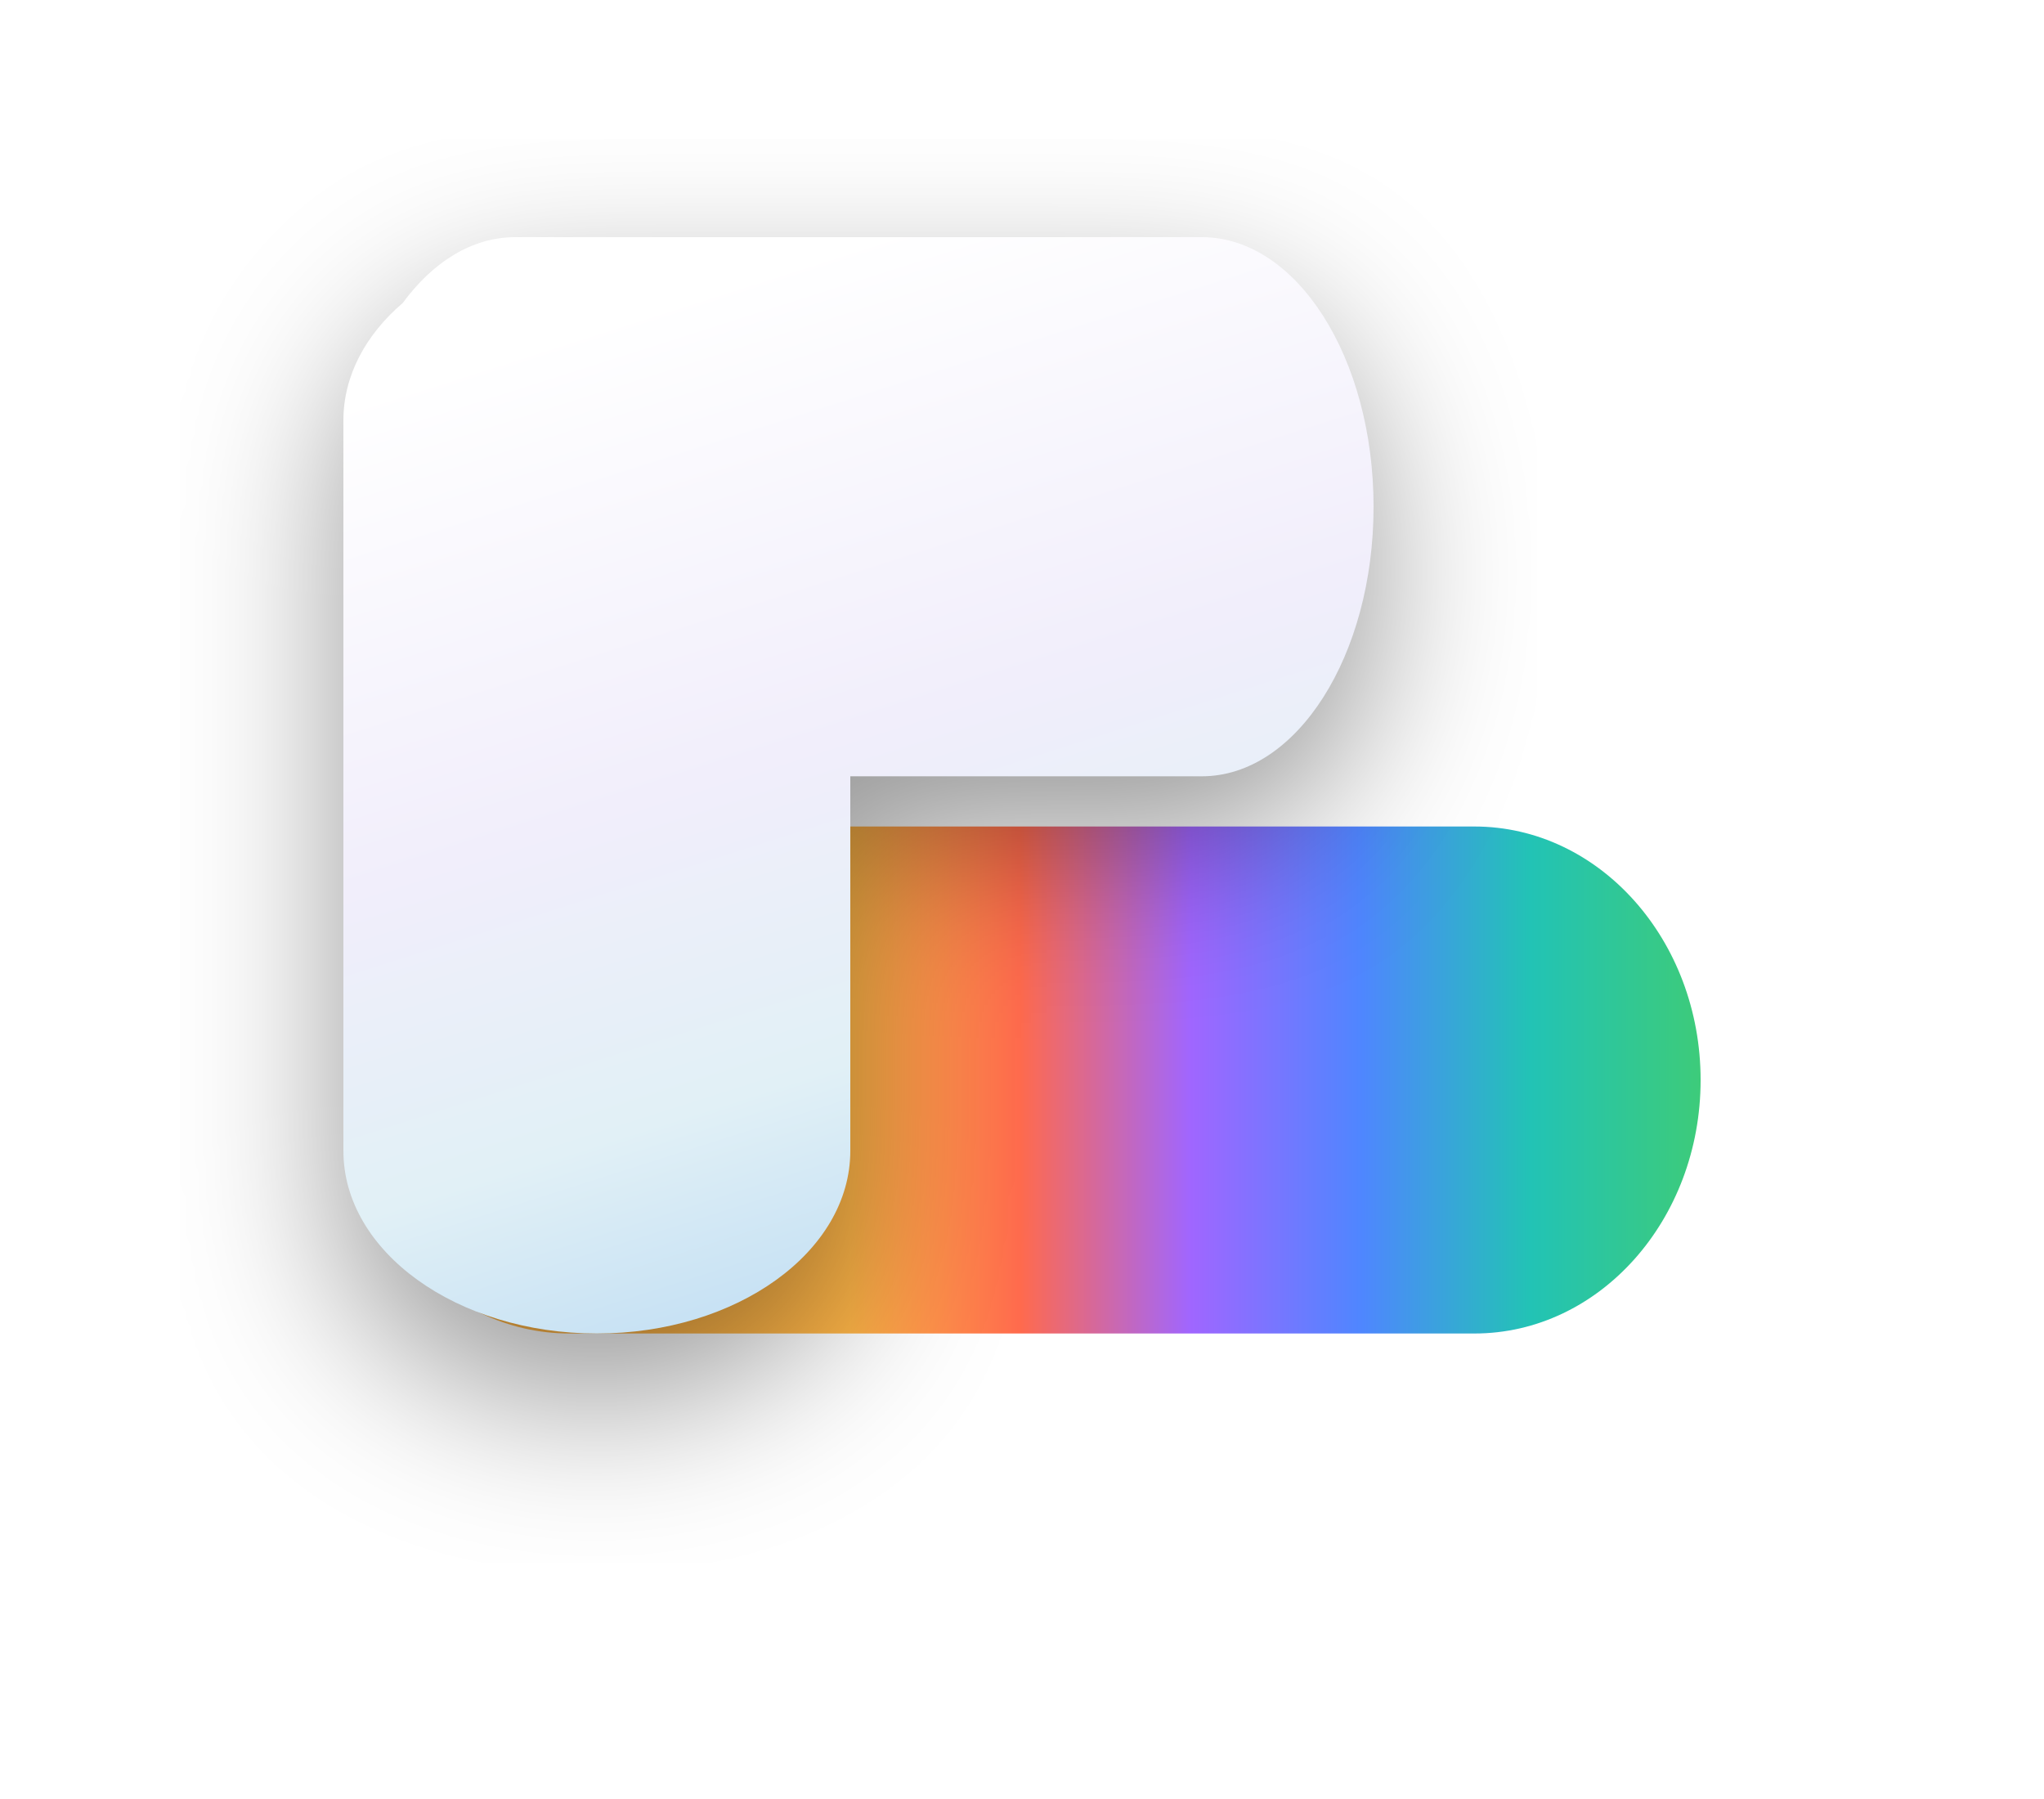
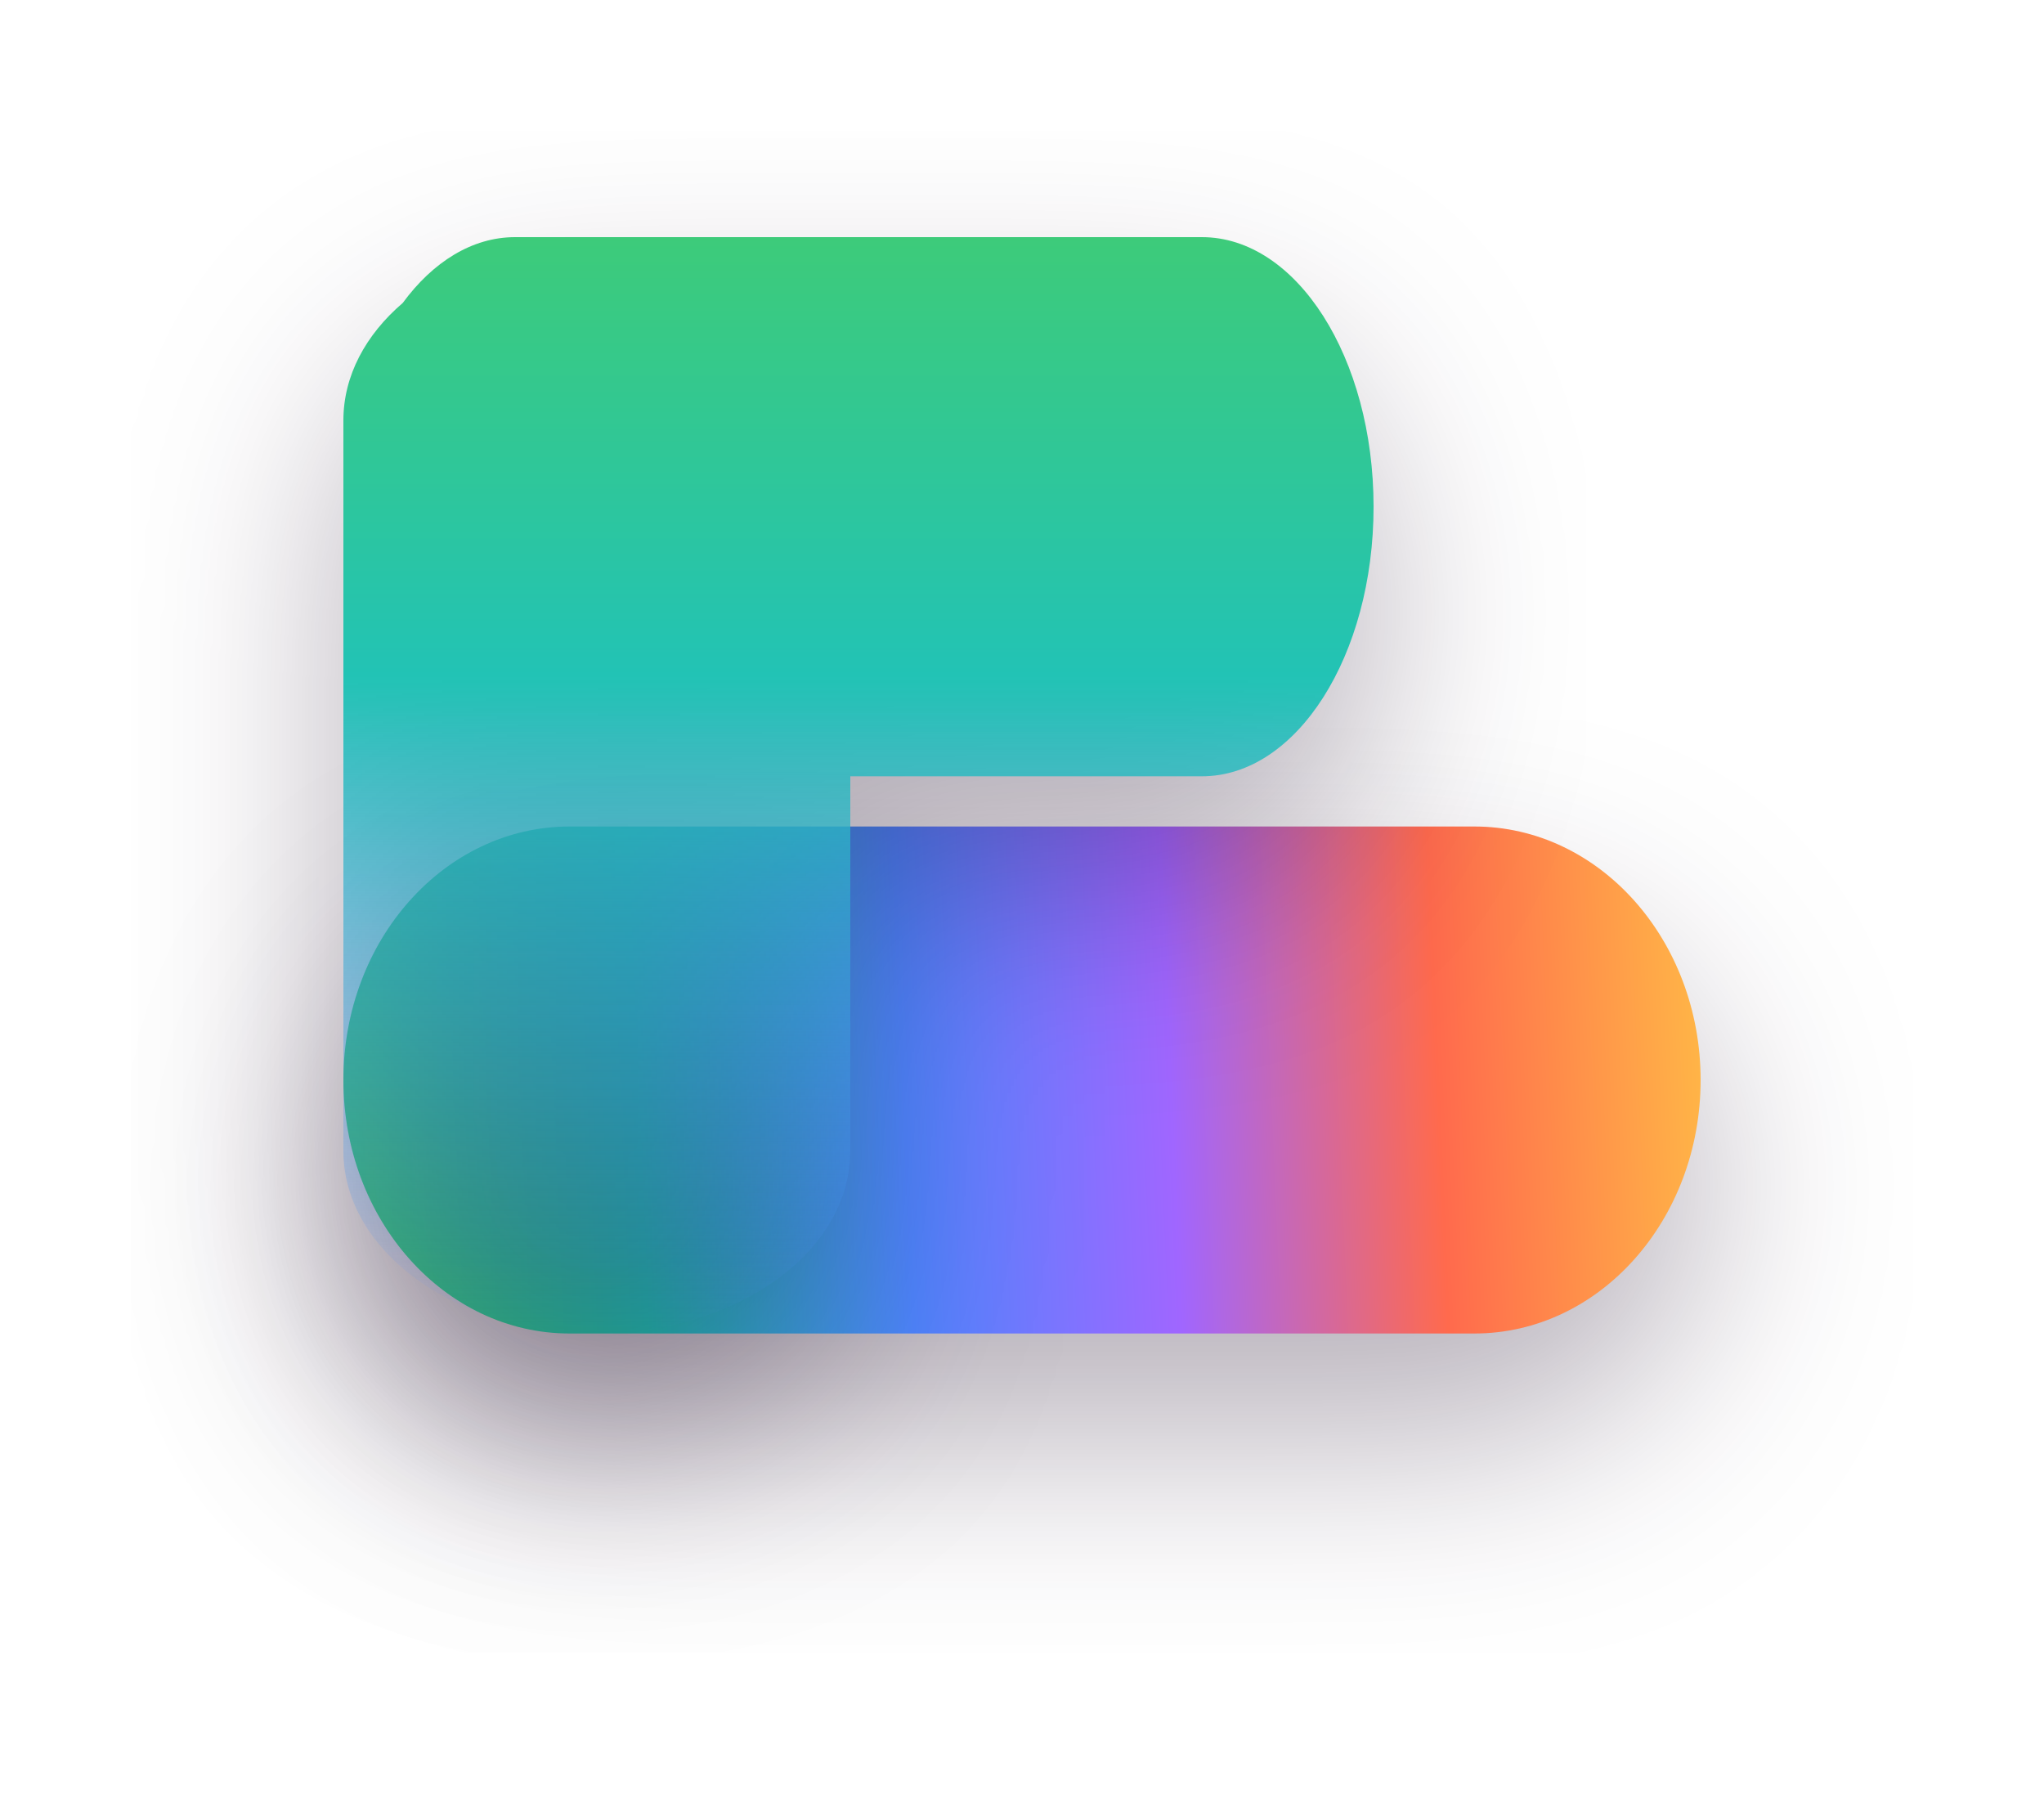
<svg xmlns="http://www.w3.org/2000/svg" width="125" height="110" viewBox="0 0 125 110" fill="none">
-   <path d="M34.833 81.537H90.167C97.807 81.537 104 74.597 104 66.037C104 57.477 97.807 50.537 90.167 50.537H34.833C27.193 50.537 21 57.477 21 66.037C21 74.597 27.193 81.537 34.833 81.537Z" fill="url(#paint0_linear_156_655)" />
  <g filter="url(#filter0_d_156_655)">
+     <path d="M34.833 81.537L90.167 81.537C97.807 81.537 104 74.597 104 66.037C104 57.477 97.807 50.537 90.167 50.537L34.833 50.537C27.193 50.537 21 57.477 21 66.037C21 74.597 27.193 81.537 34.833 81.537Z" fill="url(#paint0_linear_156_655)" />
+   </g>
+   <g filter="url(#filter1_d_156_655)">
    <path d="M36.5 81.537C45.06 81.537 52 76.538 52 70.371V47.467H73.5C79.299 47.467 84 40.087 84 30.983C84 21.88 79.299 14.5 73.5 14.5H31.5C28.87 14.5 26.469 16.02 24.627 18.527C22.363 20.468 21 22.973 21 25.706V70.371C21 76.538 27.94 81.537 36.5 81.537Z" fill="url(#paint1_linear_156_655)" />
  </g>
  <defs>
-     <filter id="filter0_d_156_655" x="11" y="8.5" width="83" height="87.037" filterUnits="userSpaceOnUse" color-interpolation-filters="sRGB">
+     <filter id="filter0_d_156_655" x="8" y="44.037" width="109" height="57" filterUnits="userSpaceOnUse" color-interpolation-filters="sRGB">
      <feFlood flood-opacity="0" result="BackgroundImageFix" />
      <feColorMatrix in="SourceAlpha" type="matrix" values="0 0 0 0 0 0 0 0 0 0 0 0 0 0 0 0 0 0 127 0" result="hardAlpha" />
-       <feOffset dy="4" />
-       <feGaussianBlur stdDeviation="5" />
-       <feColorMatrix type="matrix" values="0 0 0 0 0 0 0 0 0 0 0 0 0 0 0 0 0 0 0.4 0" />
+       <feOffset dy="6.5" />
+       <feGaussianBlur stdDeviation="6.5" />
+       <feColorMatrix type="matrix" values="0 0 0 0 0.08 0 0 0 0 0 0 0 0 0 0.12 0 0 0 0.3 0" />
      <feBlend mode="normal" in2="BackgroundImageFix" result="effect1_dropShadow_156_655" />
      <feBlend mode="normal" in="SourceGraphic" in2="effect1_dropShadow_156_655" result="shape" />
    </filter>
-     <linearGradient id="paint0_linear_156_655" x1="52" y1="66.037" x2="104" y2="66.037" gradientUnits="userSpaceOnUse">
+     <filter id="filter1_d_156_655" x="8" y="8" width="89" height="93.037" filterUnits="userSpaceOnUse" color-interpolation-filters="sRGB">
+       <feFlood flood-opacity="0" result="BackgroundImageFix" />
+       <feColorMatrix in="SourceAlpha" type="matrix" values="0 0 0 0 0 0 0 0 0 0 0 0 0 0 0 0 0 0 127 0" result="hardAlpha" />
+       <feOffset dy="6.5" />
+       <feGaussianBlur stdDeviation="6.5" />
+       <feColorMatrix type="matrix" values="0 0 0 0 0.08 0 0 0 0 0 0 0 0 0 0.12 0 0 0 0.3 0" />
+       <feBlend mode="normal" in2="BackgroundImageFix" result="effect1_dropShadow_156_655" />
+       <feBlend mode="normal" in="SourceGraphic" in2="effect1_dropShadow_156_655" result="shape" />
+     </filter>
+     <linearGradient id="paint0_linear_156_655" x1="104.5" y1="72.037" x2="23" y2="75.537" gradientUnits="userSpaceOnUse">
      <stop stop-color="#FFB547" />
      <stop offset="0.2" stop-color="#FF6A4D" />
      <stop offset="0.4" stop-color="#A066FF" />
      <stop offset="0.6" stop-color="#4F86FF" />
      <stop offset="0.8" stop-color="#22C3B5" />
      <stop offset="1" stop-color="#3DCB7A" />
    </linearGradient>
-     <linearGradient id="paint1_linear_156_655" x1="43.83" y1="17.268" x2="63.251" y2="78.105" gradientUnits="userSpaceOnUse">
-       <stop stop-color="white" />
-       <stop offset="0.45" stop-color="#F1EEFB" />
-       <stop offset="0.75" stop-color="#E1F0F6" />
-       <stop offset="1" stop-color="#BFDDF3" />
+     <linearGradient id="paint1_linear_156_655" x1="36.5" y1="81.537" x2="36.5" y2="14.54" gradientUnits="userSpaceOnUse">
+       <stop stop-color="#4F86FF" stop-opacity="0" />
+       <stop offset="0.6" stop-color="#22C3B5" />
+       <stop offset="1" stop-color="#3DCB7A" />
    </linearGradient>
  </defs>
</svg>
